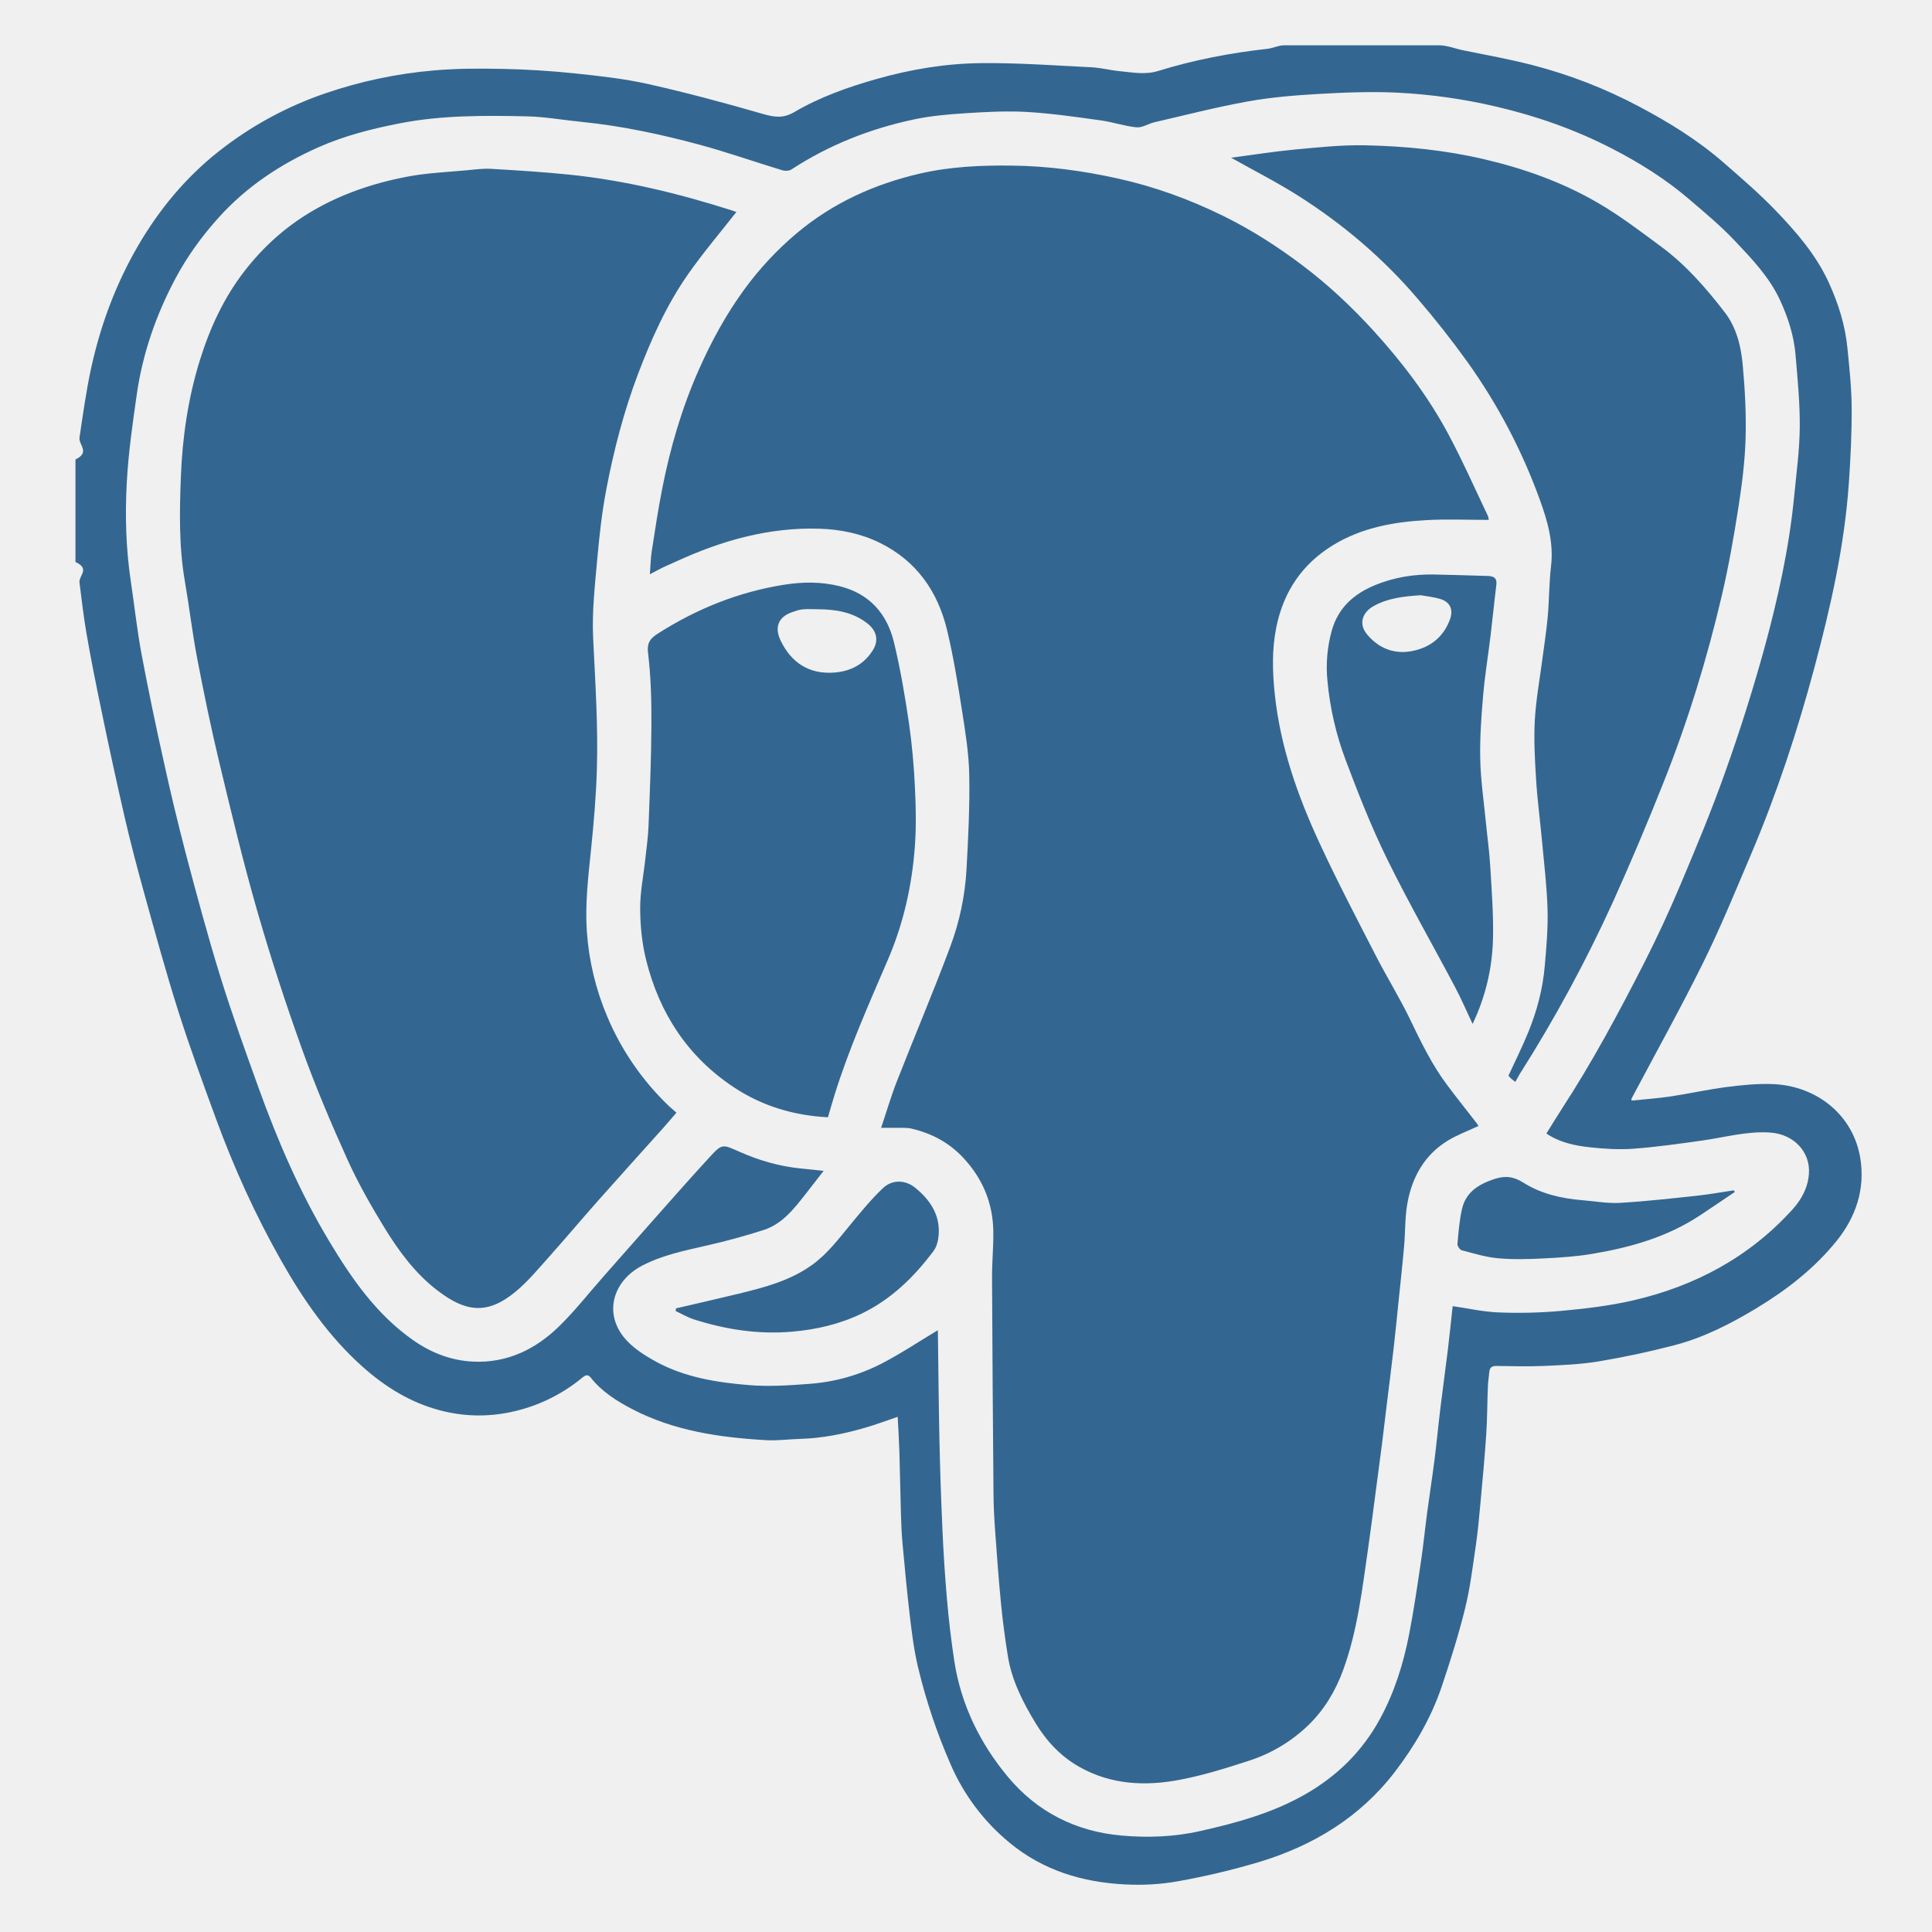
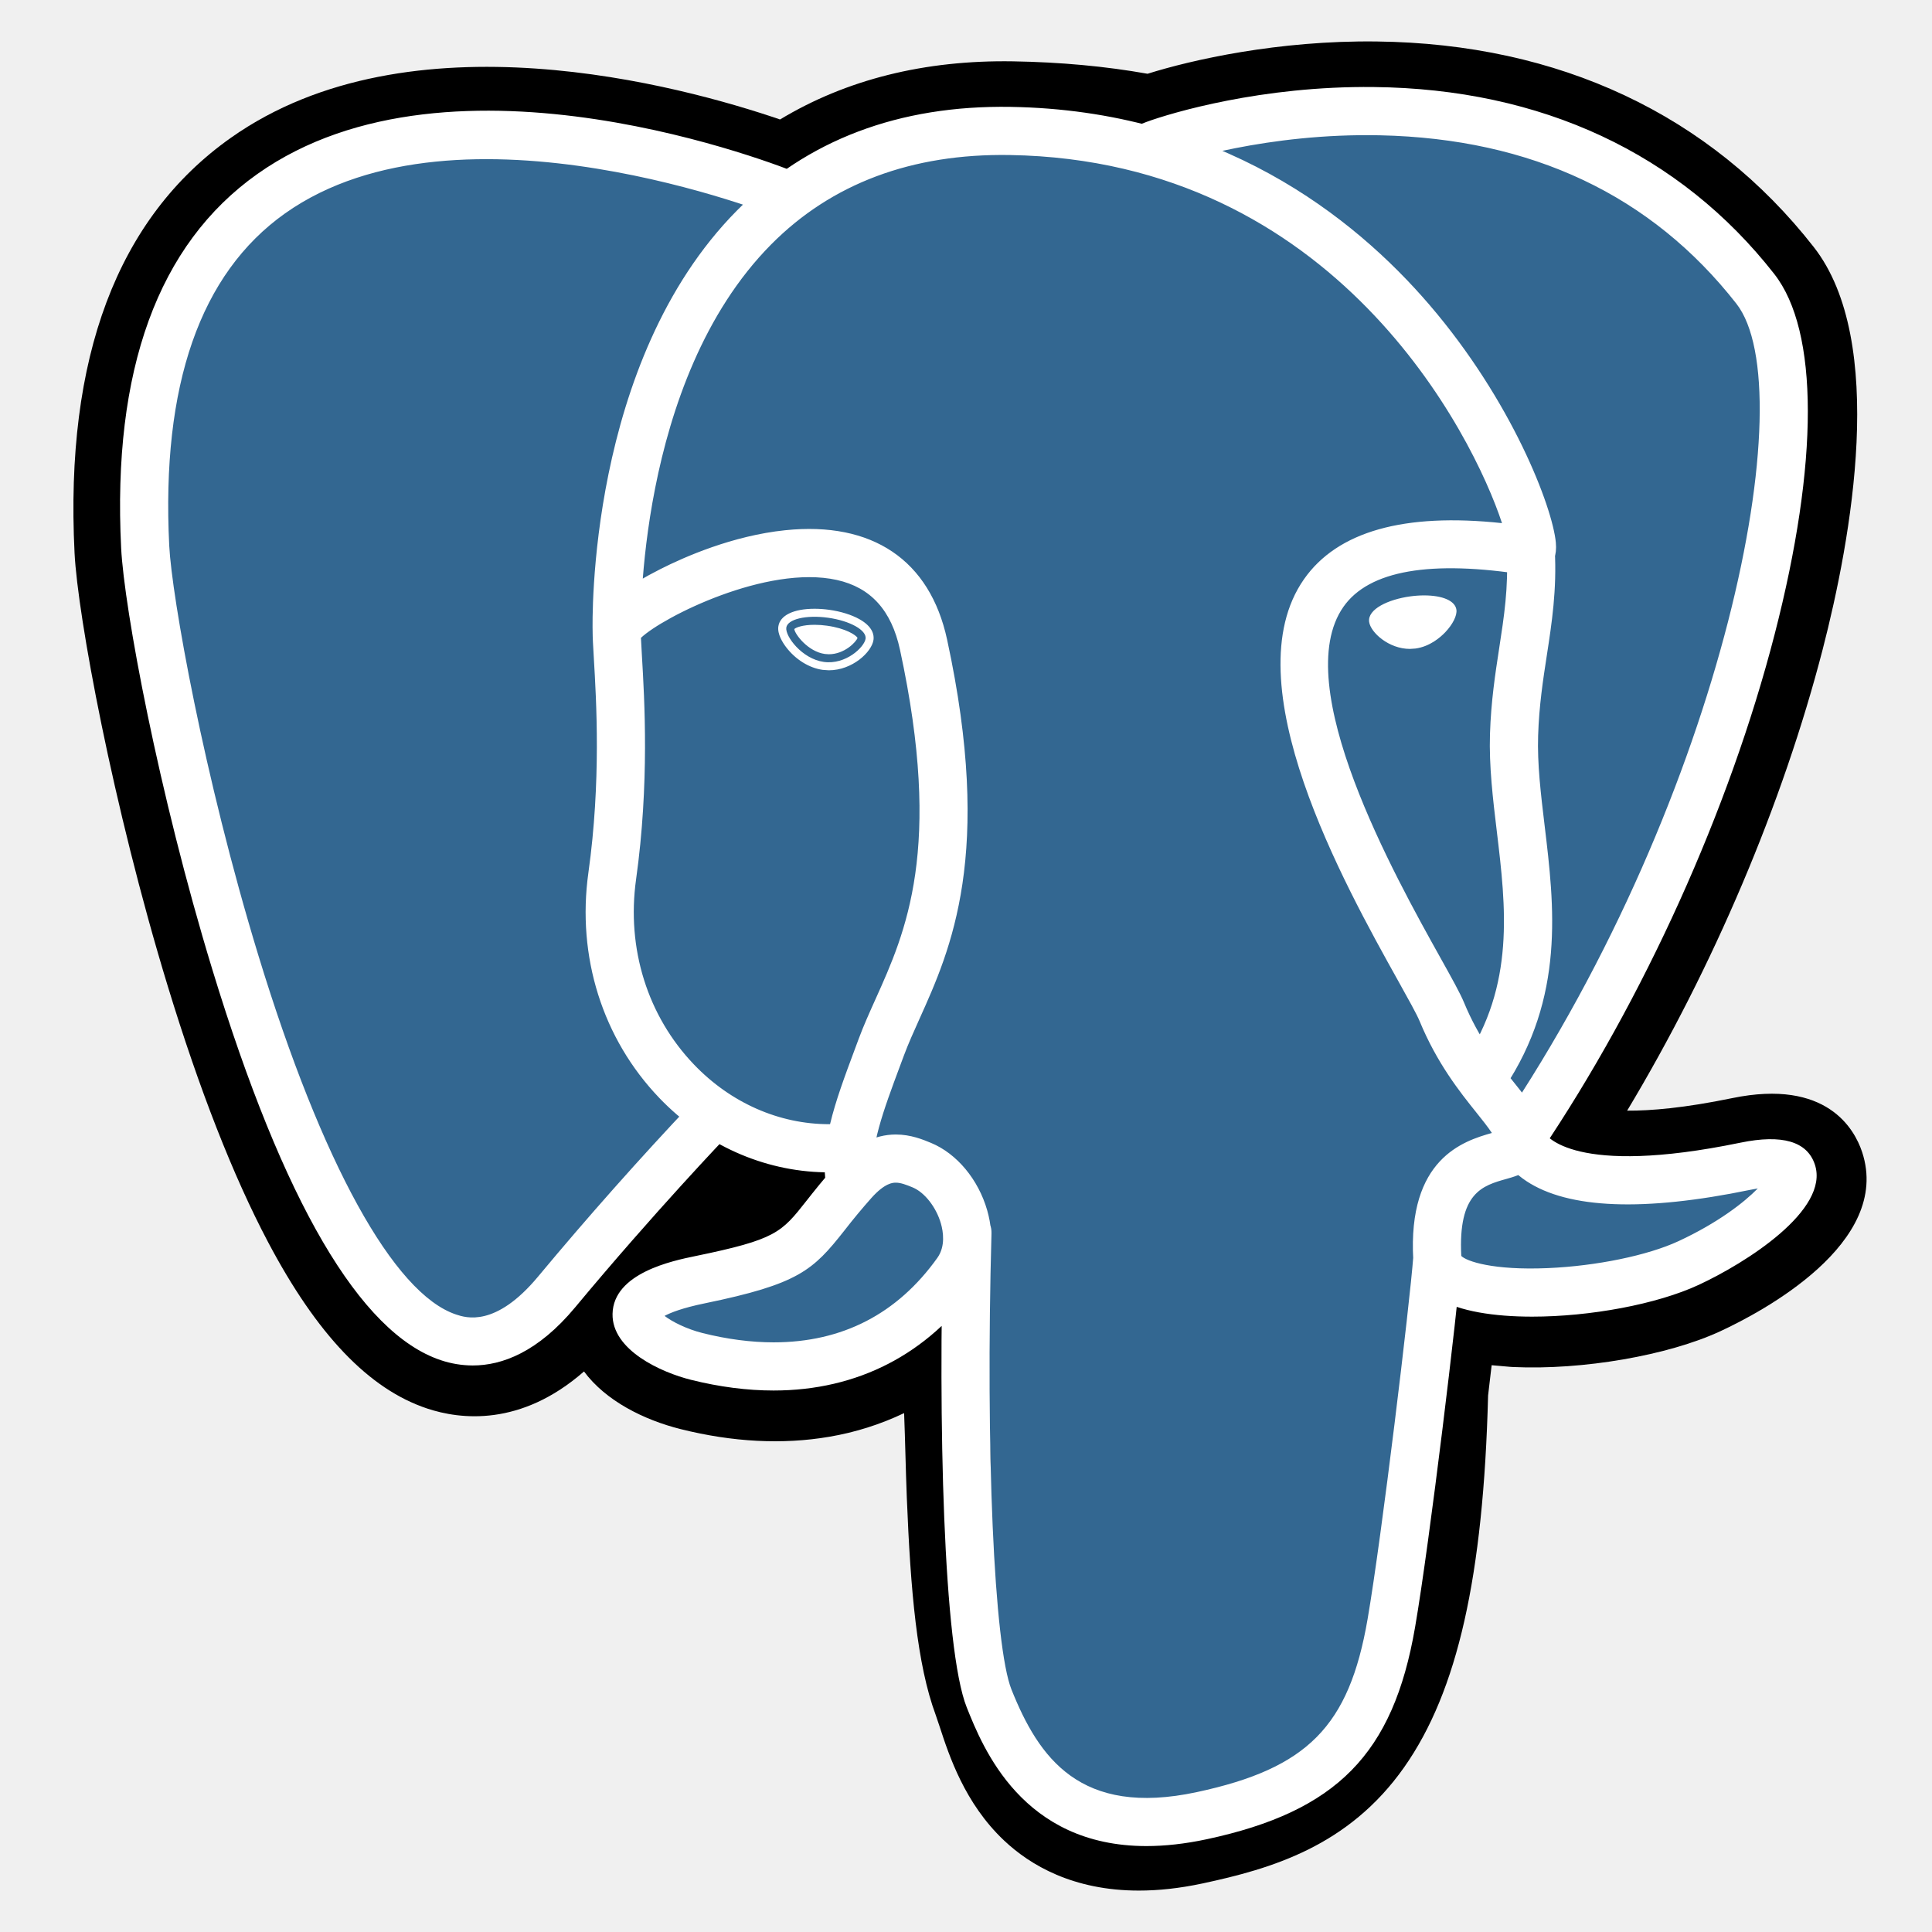
<svg xmlns="http://www.w3.org/2000/svg" viewBox="0 0 128 128">
-   <path fill-rule="evenodd" clip-rule="evenodd" fill="#336791" d="M123.258 76.784c-.45-2.918-2.901-4.829-5.752-4.958-1.032-.047-2.08.061-3.109.192-1.243.158-2.471.438-3.711.623-.857.128-1.726.187-2.582.275l-.021-.111c1.598-3.018 3.263-6.003 4.775-9.064 1.159-2.348 2.151-4.781 3.176-7.194 1.696-3.998 3.051-8.12 4.173-12.309 1.075-4.011 1.995-8.066 2.284-12.227.116-1.662.196-3.331.187-4.995-.008-1.327-.151-2.656-.284-3.979-.15-1.516-.608-2.953-1.242-4.336-.836-1.822-2.132-3.317-3.496-4.737-1.092-1.137-2.293-2.173-3.484-3.208-1.698-1.477-3.607-2.656-5.59-3.703a32.18 32.18 0 00-7.09-2.75c-1.493-.381-3.02-.664-4.532-.966-.544-.11-1.089-.337-1.633-.337H85.086c-.37 0-.737.191-1.11.233-2.452.273-4.875.735-7.228 1.464-.88.273-1.684.101-2.52.024-.641-.059-1.271-.231-1.912-.263-2.442-.122-4.887-.301-7.328-.275-2.339.024-4.654.409-6.918 1.052-1.895.538-3.749 1.195-5.447 2.191-.727.426-1.303.346-2.055.129-2.527-.729-5.072-1.414-7.639-1.989-1.6-.358-3.245-.536-4.879-.707a57.214 57.214 0 00-4.718-.294c-1.538-.033-3.087-.032-4.618.104a30.16 30.16 0 00-7.158 1.513 23.813 23.813 0 00-7.086 3.865c-2.167 1.715-3.905 3.809-5.303 6.2-1.473 2.523-2.483 5.224-3.111 8.061-.34 1.537-.555 3.117-.788 4.678-.073.486.732.972-.268 1.456v6.794c1 .452.208.903.266 1.356.139 1.089.262 2.187.446 3.268.291 1.711.636 3.417.988 5.117a324.86 324.86 0 001.546 7.111c.396 1.72.847 3.43 1.319 5.131.721 2.598 1.431 5.201 2.246 7.77.757 2.387 1.624 4.74 2.484 7.093 1.191 3.255 2.617 6.405 4.327 9.424 1.479 2.614 3.169 5.062 5.436 7.076 1.494 1.327 3.157 2.347 5.093 2.857 1.521.4 3.067.448 4.624.129a10.979 10.979 0 004.824-2.311c.163-.134.342-.236.535.01.735.931 1.719 1.552 2.748 2.089 2.777 1.448 5.803 1.882 8.877 2.059.744.043 1.496-.064 2.246-.085 1.461-.04 2.881-.325 4.278-.729.732-.212 1.447-.481 2.192-.732.039.793.089 1.557.112 2.321l.104 4.166c.019.634.044 1.27.103 1.901.151 1.627.299 3.255.493 4.877.135 1.118.275 2.245.538 3.336a38.176 38.176 0 002.158 6.428 13.81 13.81 0 003.9 5.185c2.22 1.836 4.822 2.619 7.632 2.764 1.162.061 2.357.004 3.501-.204a49.01 49.01 0 005.387-1.275c3.591-1.084 6.695-2.956 9.014-5.981 1.32-1.724 2.404-3.589 3.1-5.648.574-1.701 1.115-3.419 1.545-5.16.34-1.372.508-2.787.715-4.188.137-.927.219-1.863.305-2.797.14-1.517.283-3.033.384-4.553.07-1.058.067-2.121.109-3.181.013-.323.065-.644.095-.966.028-.298.178-.401.482-.396 1.071.016 2.144.044 3.212-.004 1.197-.054 2.405-.105 3.583-.303a56.542 56.542 0 004.99-1.067c1.943-.508 3.725-1.418 5.44-2.455 1.998-1.207 3.819-2.623 5.297-4.447 1.285-1.591 1.894-3.43 1.584-5.438zm-3.412.982c-.066.915-.485 1.699-1.093 2.369-2.869 3.163-6.468 5.082-10.585 6.027-1.564.358-3.178.544-4.779.692a32.093 32.093 0 01-4.114.097c-1.006-.038-2.004-.268-3.032-.416-.103.94-.201 1.919-.32 2.896l-.479 3.745c-.145 1.187-.258 2.378-.407 3.564-.146 1.151-.328 2.298-.481 3.449-.143 1.072-.248 2.149-.407 3.219-.245 1.64-.479 3.284-.799 4.911-.384 1.945-.973 3.829-1.934 5.583-1.172 2.141-2.834 3.772-4.949 4.98-2.18 1.246-4.563 1.894-6.979 2.436-1.71.384-3.472.447-5.204.291-3.004-.272-5.568-1.557-7.506-3.886-1.85-2.223-3.102-4.771-3.55-7.655a63.102 63.102 0 01-.491-4.136 108.067 108.067 0 01-.299-4.62 250.203 250.203 0 01-.197-5.871c-.053-2.406-.07-4.812-.104-7.218l-.006-.092c-1.224.734-2.427 1.538-3.703 2.2a12.392 12.392 0 01-4.798 1.353c-1.318.1-2.653.191-3.965.086-2.151-.173-4.3-.51-6.226-1.569-.781-.43-1.596-.953-2.134-1.64-1.29-1.646-.672-3.726 1.273-4.727 1.344-.693 2.811-.982 4.268-1.319a44.368 44.368 0 003.761-1.029c1.222-.4 1.993-1.391 2.754-2.363l1.206-1.551c-.503-.053-.977-.107-1.451-.151-1.439-.136-2.812-.532-4.125-1.114-1.124-.497-1.141-.551-1.965.343-1.376 1.494-2.714 3.023-4.062 4.542-.992 1.117-1.978 2.241-2.965 3.361-.978 1.108-1.894 2.279-2.947 3.31-1.564 1.531-3.449 2.452-5.698 2.348-1.443-.066-2.764-.572-3.952-1.399-2.452-1.708-4.104-4.097-5.608-6.606-1.927-3.215-3.406-6.64-4.672-10.159-.876-2.432-1.756-4.866-2.521-7.333-.831-2.681-1.56-5.396-2.277-8.11a157.373 157.373 0 01-1.482-6.182 216.117 216.117 0 01-1.464-7.079c-.298-1.599-.471-3.221-.712-4.831-.325-2.17-.385-4.36-.267-6.539.105-1.963.387-3.921.667-5.871.388-2.698 1.277-5.244 2.556-7.648.783-1.473 1.755-2.812 2.879-4.056 1.845-2.042 4.078-3.518 6.562-4.626 1.736-.774 3.57-1.24 5.439-1.604 2.774-.54 5.573-.519 8.373-.461 1.224.025 2.443.248 3.666.369 2.633.262 5.214.816 7.762 1.5 1.857.498 3.676 1.143 5.518 1.703.185.056.456.051.607-.048 2.496-1.629 5.224-2.704 8.125-3.319 1.101-.233 2.237-.335 3.363-.407 1.369-.087 2.749-.167 4.115-.088 1.642.094 3.276.336 4.908.56.792.108 1.565.383 2.359.458.38.036.783-.242 1.185-.335 2.049-.473 4.089-1 6.156-1.374 1.539-.278 3.111-.409 4.676-.499 1.745-.1 3.503-.173 5.247-.089a36.66 36.66 0 016.555.923c2.677.623 5.245 1.528 7.686 2.784 1.824.938 3.558 2.026 5.119 3.364 1.023.878 2.07 1.745 2.994 2.723 1.14 1.206 2.303 2.413 3.018 3.958.538 1.165.922 2.371 1.028 3.647.132 1.586.292 3.178.277 4.766-.014 1.519-.221 3.037-.368 4.552-.334 3.454-1.085 6.833-1.997 10.167a116.972 116.972 0 01-2.589 8.17c-.879 2.481-1.893 4.917-2.918 7.343a80.07 80.07 0 01-2.458 5.303c-1.677 3.286-3.421 6.538-5.438 9.633-.348.535-.678 1.083-1.018 1.629.88.594 1.877.803 2.881.911.955.104 1.929.166 2.883.095 1.527-.113 3.049-.331 4.567-.544 1.504-.21 2.978-.638 4.522-.525 1.542.112 2.645 1.284 2.54 2.729zm-22.013-3.353c-.655-.846-1.323-1.682-1.964-2.538-1.006-1.344-1.729-2.845-2.455-4.353-.688-1.429-1.532-2.782-2.257-4.195-1.265-2.465-2.553-4.922-3.718-7.435-1.465-3.157-2.62-6.426-2.984-9.923-.154-1.48-.193-2.958.106-4.424.479-2.341 1.702-4.172 3.758-5.428 1.907-1.165 4.032-1.541 6.209-1.659 1.351-.073 2.708-.013 4.11-.013l-.047-.237c-.872-1.823-1.687-3.677-2.641-5.457-1.346-2.512-3.068-4.777-4.986-6.877-1.421-1.555-2.96-2.998-4.646-4.273-1.658-1.255-3.405-2.376-5.269-3.293-2.223-1.093-4.538-1.938-6.967-2.477-2.334-.518-4.683-.835-7.077-.861-2.042-.022-4.071.07-6.06.531-3.002.695-5.748 1.931-8.137 3.933a21.143 21.143 0 00-3.517 3.77c-1.196 1.643-2.161 3.417-2.986 5.277-1.132 2.552-1.909 5.208-2.44 7.938-.266 1.361-.474 2.734-.686 4.106-.074.48-.08.971-.123 1.521.369-.192.635-.34.907-.472l.885-.397c2.993-1.369 6.094-2.25 9.427-2.149 1.416.043 2.771.323 4.03.943 2.415 1.191 3.828 3.216 4.442 5.779.424 1.769.714 3.573.996 5.372.221 1.405.447 2.825.473 4.242.037 2.071-.068 4.146-.181 6.216a17.386 17.386 0 01-1.08 5.146c-1.12 2.993-2.368 5.937-3.534 8.913-.385.983-.681 2.001-1.045 3.082.562 0 1.018-.004 1.474.002.178.003.36.008.532.049 1.34.316 2.502.923 3.455 1.954 1.271 1.372 1.938 2.973 1.972 4.826.019 1.027-.089 2.057-.084 3.084.021 4.786.057 9.572.097 14.357.007.782.046 1.565.102 2.346.117 1.635.235 3.271.395 4.902.112 1.157.268 2.312.451 3.461.259 1.628 1 3.077 1.841 4.462.724 1.191 1.665 2.203 2.905 2.901 2.107 1.186 4.376 1.285 6.663.848 1.545-.295 3.062-.769 4.562-1.258a10.128 10.128 0 003.937-2.354c1.051-1.019 1.797-2.261 2.3-3.632.976-2.659 1.28-5.459 1.684-8.237.151-1.04.282-2.083.42-3.125.157-1.186.316-2.371.468-3.556.112-.883.214-1.768.322-2.651.154-1.268.317-2.535.464-3.804.113-.981.209-1.966.309-2.949.129-1.256.268-2.512.379-3.77.086-.955.051-1.927.22-2.864.311-1.718 1.123-3.18 2.646-4.125.637-.395 1.356-.655 2.063-.989l-.12-.186zm-57.597-7.052a17.526 17.526 0 01-1.354-5.622c-.128-1.825.089-3.643.276-5.46.182-1.76.333-3.528.386-5.296.088-2.906-.108-5.808-.247-8.712-.084-1.729.117-3.479.271-5.212.139-1.561.312-3.126.607-4.664.495-2.581 1.152-5.125 2.086-7.591.887-2.338 1.906-4.615 3.345-6.665.986-1.406 2.105-2.72 3.18-4.094l-.319-.113c-3.498-1.111-7.053-1.979-10.709-2.358-1.729-.179-3.464-.284-5.198-.387-.532-.032-1.072.04-1.606.091-1.322.126-2.66.176-3.961.424-2.214.421-4.338 1.129-6.305 2.282-1.766 1.035-3.249 2.373-4.491 3.978-1.372 1.772-2.295 3.776-2.958 5.913-.783 2.521-1.156 5.115-1.257 7.733-.088 2.295-.132 4.603.264 6.889.295 1.702.492 3.422.817 5.117.443 2.311.918 4.617 1.467 6.904.785 3.274 1.569 6.553 2.499 9.787.89 3.099 1.894 6.17 2.982 9.204.89 2.476 1.919 4.906 3.003 7.304.706 1.562 1.561 3.065 2.457 4.528.953 1.553 2.037 3.027 3.508 4.154 1.856 1.423 3.293 1.644 5.179.083.808-.669 1.491-1.495 2.194-2.282 1.117-1.25 2.195-2.534 3.307-3.788 1.416-1.598 2.85-3.179 4.273-4.769.301-.336.59-.682.883-1.022l-.484-.425a17.695 17.695 0 01-4.095-5.931zm53.688-47.569a61.488 61.488 0 013.309 4.204c2 2.809 3.598 5.842 4.775 9.087.521 1.43.937 2.874.751 4.439-.129 1.096-.118 2.208-.215 3.31-.081.917-.226 1.829-.345 2.743-.178 1.378-.436 2.752-.513 4.136-.073 1.317.003 2.648.086 3.968.084 1.341.265 2.676.388 4.015.139 1.518.326 3.036.369 4.557.035 1.249-.076 2.506-.185 3.753-.13 1.502-.511 2.956-1.079 4.351-.399.982-.876 1.934-1.327 2.917l.181.192.275.213.277-.496a93.621 93.621 0 006.222-11.493 186.333 186.333 0 003.287-7.766c1.624-4.064 2.909-8.242 3.903-12.503.446-1.913.787-3.855 1.09-5.797.236-1.518.433-3.054.477-4.586.047-1.625-.043-3.263-.193-4.884-.112-1.224-.414-2.456-1.181-3.451-1.233-1.602-2.564-3.134-4.201-4.346-1.378-1.021-2.751-2.068-4.23-2.927-2.345-1.36-4.883-2.266-7.535-2.883-2.588-.603-5.21-.863-7.849-.918-1.556-.033-3.119.134-4.672.28-1.407.132-2.805.357-4.222.543 1.52.855 3.019 1.615 4.433 2.511 2.973 1.883 5.637 4.149 7.924 6.831zM55.299 72.514c.961-3.073 2.27-6.007 3.538-8.959 1.028-2.394 1.59-4.916 1.777-7.506.093-1.277.067-2.57.004-3.851a44.628 44.628 0 00-.392-4.259c-.266-1.801-.569-3.603-.995-5.371-.462-1.913-1.627-3.245-3.623-3.736-1.216-.299-2.424-.287-3.653-.093-3.002.473-5.75 1.579-8.31 3.199-.515.326-.798.589-.709 1.328.188 1.565.229 3.155.222 4.735-.01 2.236-.105 4.472-.19 6.707-.028.728-.133 1.452-.211 2.177-.12 1.11-.351 2.219-.344 3.327.007 1.142.124 2.311.401 3.417.88 3.507 2.744 6.377 5.799 8.402 1.879 1.245 3.958 1.873 6.24 1.992.155-.524.293-1.019.446-1.509zm-3.586-30.087c-.402-.844-.172-1.543.76-1.867.227-.08.461-.165.697-.188.324-.032.654-.008.982-.008 1.182.006 2.319.171 3.295.923.626.482.794 1.122.389 1.779-.575.932-1.452 1.4-2.529 1.49-1.697.141-2.888-.65-3.594-2.129zm47.04-.308c.136-1.124.245-2.251.384-3.375.056-.452-.182-.574-.561-.585-1.192-.033-2.384-.075-3.576-.097-1.344-.024-2.652.192-3.896.703-1.38.568-2.431 1.478-2.86 2.98a9.042 9.042 0 00-.293 3.41 20.11 20.11 0 001.193 5.176c.834 2.221 1.707 4.441 2.75 6.569 1.413 2.881 3.012 5.67 4.513 8.507.401.757.738 1.547 1.156 2.431a13.783 13.783 0 001.351-5.622c.041-1.61-.088-3.227-.182-4.838-.059-.986-.198-1.966-.294-2.95-.134-1.371-.337-2.741-.368-4.115-.031-1.397.068-2.802.188-4.197.113-1.338.334-2.665.495-3.997zm-2.689-1.082c-.443 1.223-1.39 1.913-2.618 2.116-1.145.188-2.148-.235-2.894-1.148-.531-.65-.328-1.42.468-1.859.914-.506 1.919-.634 3.104-.711.322.059.807.108 1.268.24.669.189.916.692.672 1.362zm-35.422 37.66c-.655-.535-1.521-.566-2.144.021-.773.73-1.453 1.565-2.133 2.388-.785.951-1.521 1.94-2.534 2.677-1.474 1.071-3.192 1.515-4.919 1.935-1.373.334-2.752.644-4.129.965l-.017.178c.409.189.805.425 1.231.56 2.1.665 4.236.996 6.455.808 1.602-.136 3.128-.485 4.574-1.171 1.99-.943 3.521-2.437 4.823-4.175.218-.29.317-.719.343-1.093.089-1.321-.582-2.303-1.55-3.093zm51.751.526c-1.69.181-3.382.373-5.077.47-.818.047-1.648-.109-2.474-.176-1.385-.112-2.737-.42-3.908-1.16-.678-.427-1.241-.475-1.961-.233-1.028.346-1.867.872-2.115 1.986-.169.753-.23 1.533-.298 2.304-.013.136.157.386.287.42.793.209 1.59.456 2.401.529.996.09 2.01.061 3.013.011 1.083-.054 2.173-.124 3.24-.304 2.515-.422 4.948-1.11 7.109-2.536.779-.515 1.551-1.041 2.325-1.562l-.064-.11c-.826.123-1.648.273-2.478.361z" />
+   <path d="M93.809 92.112c.785-6.533.55-7.492 5.416-6.433l1.235.108c3.742.17 8.637-.602 11.513-1.938 6.191-2.873 9.861-7.668 3.758-6.409-13.924 2.873-14.881-1.842-14.881-1.842 14.703-21.815 20.849-49.508 15.543-56.287-14.47-18.489-39.517-9.746-39.936-9.52l-.134.025c-2.751-.571-5.83-.912-9.289-.968-6.301-.104-11.082 1.652-14.709 4.402 0 0-44.683-18.409-42.604 23.151.442 8.841 12.672 66.898 27.26 49.362 5.332-6.412 10.484-11.834 10.484-11.834 2.558 1.699 5.622 2.567 8.834 2.255l.249-.212c-.078.796-.044 1.575.099 2.497-3.757 4.199-2.653 4.936-10.166 6.482-7.602 1.566-3.136 4.355-.221 5.084 3.535.884 11.712 2.136 17.238-5.598l-.22.882c1.474 1.18 1.375 8.477 1.583 13.69.209 5.214.558 10.079 1.621 12.948 1.063 2.868 2.317 10.256 12.191 8.14 8.252-1.764 14.561-4.309 15.136-27.985" />
+   <path d="M75.458 125.256c-4.367 0-7.211-1.689-8.938-3.32-2.607-2.46-3.641-5.629-4.259-7.522l-.267-.79c-1.244-3.358-1.666-8.193-1.916-14.419-.038-.935-.064-1.898-.093-2.919-.021-.747-.047-1.684-.085-2.664a18.8 18.8 0 01-4.962 1.568c-3.079.526-6.389.356-9.84-.507-2.435-.609-4.965-1.871-6.407-3.82-4.203 3.681-8.212 3.182-10.396 2.453-3.853-1.285-7.301-4.896-10.542-11.037-2.309-4.375-4.542-10.075-6.638-16.943-3.65-11.96-5.969-24.557-6.175-28.693C4.292 23.698 7.777 14.44 15.296 9.129 27.157.751 45.128 5.678 51.68 7.915c4.402-2.653 9.581-3.944 15.433-3.851 3.143.051 6.136.327 8.916.823 2.9-.912 8.628-2.221 15.185-2.139 12.081.144 22.092 4.852 28.949 13.615 4.894 6.252 2.474 19.381.597 26.651-2.642 10.226-7.271 21.102-12.957 30.57 1.544.011 3.781-.174 6.961-.831 6.274-1.295 8.109 2.069 8.607 3.575 1.995 6.042-6.677 10.608-9.382 11.864-3.466 1.609-9.117 2.589-13.745 2.377l-.202-.013-1.216-.107-.12 1.014-.116.991c-.311 11.999-2.025 19.598-5.552 24.619-3.697 5.264-8.835 6.739-13.361 7.709-1.544.33-2.947.474-4.219.474zm-9.19-43.671c2.819 2.256 3.066 6.501 3.287 14.434.028.99.054 1.927.089 2.802.106 2.65.355 8.855 1.327 11.477.137.371.26.747.39 1.146 1.083 3.316 1.626 4.979 6.309 3.978 3.931-.843 5.952-1.599 7.534-3.851 2.299-3.274 3.585-9.86 3.821-19.575l4.783.116-4.75-.57.14-1.186c.455-3.91.783-6.734 3.396-8.602 2.097-1.498 4.486-1.353 6.389-1.01-2.091-1.58-2.669-3.433-2.823-4.193l-.399-1.965 1.121-1.663c6.457-9.58 11.781-21.354 14.609-32.304 2.906-11.251 2.02-17.226 1.134-18.356-11.729-14.987-32.068-8.799-34.192-8.097l-.359.194-1.8.335-.922-.191c-2.542-.528-5.366-.82-8.393-.869-4.756-.08-8.593 1.044-11.739 3.431l-2.183 1.655-2.533-1.043c-5.412-2.213-21.308-6.662-29.696-.721-4.656 3.298-6.777 9.76-6.305 19.207.156 3.119 2.275 14.926 5.771 26.377 4.831 15.825 9.221 21.082 11.054 21.693.32.108 1.15-.537 1.976-1.529a270.708 270.708 0 0110.694-12.07l2.77-2.915 3.349 2.225c1.35.897 2.839 1.406 4.368 1.502l7.987-6.812-1.157 11.808c-.026.265-.039.626.065 1.296l.348 2.238-1.51 1.688-.174.196 4.388 2.025 1.836-2.301z" />
+   <path fill="#336791" d="M115.731 77.44c-13.925 2.873-14.882-1.842-14.882-1.842 14.703-21.816 20.849-49.51 15.545-56.287C101.924.823 76.875 9.566 76.457 9.793l-.135.024c-2.751-.571-5.83-.911-9.291-.967-6.301-.103-11.08 1.652-14.707 4.402 0 0-44.684-18.408-42.606 23.151.442 8.842 12.672 66.899 27.26 49.363 5.332-6.412 10.483-11.834 10.483-11.834 2.559 1.699 5.622 2.567 8.833 2.255l.25-.212c-.078.796-.042 1.575.1 2.497-3.758 4.199-2.654 4.936-10.167 6.482-7.602 1.566-3.136 4.355-.22 5.084 3.534.884 11.712 2.136 17.237-5.598l-.221.882c1.473 1.18 2.507 7.672 2.334 13.557-.174 5.885-.29 9.926.871 13.082 1.16 3.156 2.316 10.256 12.192 8.14 8.252-1.768 12.528-6.351 13.124-13.995.422-5.435 1.377-4.631 1.438-9.49l.767-2.3c.884-7.367.14-9.743 5.225-8.638l1.235.108c3.742.17 8.639-.602 11.514-1.938 6.19-2.871 9.861-7.667 3.758-6.408z" />
+   <path fill="#fff" d="M75.957 122.307c-8.232 0-10.84-6.519-11.907-9.185-1.562-3.907-1.899-19.069-1.551-31.503a1.59 1.59 0 011.64-1.55 1.594 1.594 0 011.55 1.639c-.401 14.341.168 27.337 1.324 30.229 1.804 4.509 4.54 8.453 12.275 6.796 7.343-1.575 10.093-4.359 11.318-11.46.94-5.449 2.799-20.951 3.028-24.01a1.593 1.593 0 011.71-1.472 1.597 1.597 0 011.472 1.71c-.239 3.185-2.089 18.657-3.065 24.315-1.446 8.387-5.185 12.191-13.794 14.037-1.463.313-2.792.453-4 .454zM31.321 90.466a6.71 6.71 0 01-2.116-.35c-5.347-1.784-10.44-10.492-15.138-25.885-3.576-11.717-5.842-23.947-6.041-27.922-.589-11.784 2.445-20.121 9.02-24.778 13.007-9.216 34.888-.44 35.813-.062a1.596 1.596 0 01-1.207 2.955c-.211-.086-21.193-8.492-32.768-.285-5.622 3.986-8.203 11.392-7.672 22.011.167 3.349 2.284 15.285 5.906 27.149 4.194 13.742 8.967 22.413 13.096 23.79.648.216 2.62.873 5.439-2.517A245.272 245.272 0 0145.88 73.046a1.596 1.596 0 012.304 2.208c-.048.05-4.847 5.067-10.077 11.359-2.477 2.979-4.851 3.853-6.786 3.853zm69.429-13.445a1.596 1.596 0 01-1.322-2.487c14.863-22.055 20.08-48.704 15.612-54.414-5.624-7.186-13.565-10.939-23.604-11.156-7.433-.16-13.341 1.738-14.307 2.069l-.243.099c-.971.305-1.716-.227-1.997-.849a1.6 1.6 0 01.631-2.025c.046-.027.192-.089.429-.176l-.021.006.021-.007c1.641-.601 7.639-2.4 15.068-2.315 11.108.118 20.284 4.401 26.534 12.388 2.957 3.779 2.964 12.485.019 23.887-3.002 11.625-8.651 24.118-15.497 34.277-.306.457-.81.703-1.323.703zm.76 10.21c-2.538 0-4.813-.358-6.175-1.174-1.4-.839-1.667-1.979-1.702-2.584-.382-6.71 3.32-7.878 5.208-8.411-.263-.398-.637-.866-1.024-1.349-1.101-1.376-2.609-3.26-3.771-6.078-.182-.44-.752-1.463-1.412-2.648-3.579-6.418-11.026-19.773-6.242-26.612 2.214-3.165 6.623-4.411 13.119-3.716C97.6 28.837 88.5 10.625 66.907 10.271c-6.494-.108-11.82 1.889-15.822 5.93-8.96 9.049-8.636 25.422-8.631 25.586a1.595 1.595 0 11-3.19.084c-.02-.727-.354-17.909 9.554-27.916C53.455 9.272 59.559 6.96 66.96 7.081c13.814.227 22.706 7.25 27.732 13.101 5.479 6.377 8.165 13.411 8.386 15.759.165 1.746-1.088 2.095-1.341 2.147l-.576.013c-6.375-1.021-10.465-.312-12.156 2.104-3.639 5.201 3.406 17.834 6.414 23.229.768 1.376 1.322 2.371 1.576 2.985.988 2.396 2.277 4.006 3.312 5.3.911 1.138 1.7 2.125 1.982 3.283.131.23 1.99 2.98 13.021.703 2.765-.57 4.423-.083 4.93 1.45.997 3.015-4.597 6.532-7.694 7.97-2.775 1.29-7.204 2.106-11.036 2.106zm-4.696-4.021c.35.353 2.101.962 5.727.806 3.224-.138 6.624-.839 8.664-1.786 2.609-1.212 4.351-2.567 5.253-3.492l-.5.092c-7.053 1.456-12.042 1.262-14.828-.577a6.162 6.162 0 01-.54-.401c-.302.119-.581.197-.78.253-1.58.443-3.214.902-2.996 5.105zm-45.562 8.915c-1.752 0-3.596-.239-5.479-.71-1.951-.488-5.24-1.957-5.19-4.37.057-2.707 3.994-3.519 5.476-3.824 5.354-1.103 5.703-1.545 7.376-3.67.488-.619 1.095-1.39 1.923-2.314 1.229-1.376 2.572-2.073 3.992-2.073.989 0 1.8.335 2.336.558 1.708.708 3.133 2.42 3.719 4.467.529 1.847.276 3.625-.71 5.006-3.237 4.533-7.886 6.93-13.443 6.93zm-7.222-4.943c.481.372 1.445.869 2.518 1.137 1.631.408 3.213.615 4.705.615 4.546 0 8.196-1.882 10.847-5.594.553-.774.387-1.757.239-2.274-.31-1.083-1.08-2.068-1.873-2.397-.43-.178-.787-.314-1.115-.314-.176 0-.712 0-1.614 1.009a41.146 41.146 0 00-1.794 2.162c-2.084 2.646-3.039 3.544-9.239 4.821-1.513.31-2.289.626-2.674.835zm12.269-7.36a1.596 1.596 0 01-1.575-1.354 8.218 8.218 0 01-.08-.799c-4.064-.076-7.985-1.82-10.962-4.926-3.764-3.927-5.477-9.368-4.699-14.927.845-6.037.529-11.366.359-14.229-.047-.796-.081-1.371-.079-1.769.003-.505.013-1.844 4.489-4.113 1.592-.807 4.784-2.215 8.271-2.576 5.777-.597 9.585 1.976 10.725 7.246 3.077 14.228.244 20.521-1.825 25.117-.385.856-.749 1.664-1.04 2.447l-.257.69c-1.093 2.931-2.038 5.463-1.748 7.354a1.595 1.595 0 01-1.335 1.819l-.244.02zM42.464 42.26l.062 1.139c.176 2.974.504 8.508-.384 14.86-.641 4.585.759 9.06 3.843 12.276 2.437 2.542 5.644 3.945 8.94 3.945h.068c.369-1.555.982-3.197 1.642-4.966l.255-.686c.329-.884.714-1.74 1.122-2.646 1.991-4.424 4.47-9.931 1.615-23.132-.565-2.615-1.936-4.128-4.189-4.627-4.628-1.022-11.525 2.459-12.974 3.837zm9.63-.677c-.08.564 1.033 2.07 2.485 2.271 1.449.203 2.689-.975 2.768-1.539.079-.564-1.033-1.186-2.485-1.388-1.451-.202-2.691.092-2.768.656zm2.818 2.826l-.407-.028c-.9-.125-1.81-.692-2.433-1.518-.219-.29-.576-.852-.505-1.354.101-.736.999-1.177 2.4-1.177.313 0 .639.023.967.069.766.106 1.477.327 2.002.62.91.508.977 1.075.936 1.368-.112.813-1.405 2.02-2.96 2.02zm-2.289-2.732c.045.348.907 1.496 2.029 1.651l.261.018c1.036 0 1.81-.815 1.901-1.082-.096-.182-.762-.634-2.025-.81a5.823 5.823 0 00-.821-.059c-.812 0-1.243.183-1.345.282zm43.605-1.245c.079.564-1.033 2.07-2.484 2.272-1.45.202-2.691-.975-2.771-1.539-.076-.564 1.036-1.187 2.486-1.388 1.45-.203 2.689.092 2.769.655zm-2.819 2.56c-1.396 0-2.601-1.086-2.7-1.791-.115-.846 1.278-1.489 2.712-1.688.316-.044.629-.066.93-.066 1.238 0 2.058.363 2.14.949.053.379-.238.964-.739 1.492-.331.347-1.026.948-1.973 1.079l-.37.025zm.943-3.013c-.276 0-.564.021-.856.061-1.441.201-2.301.779-2.259 1.089.048.341.968 1.332 2.173 1.332l.297-.021c.787-.109 1.378-.623 1.66-.919.443-.465.619-.903.598-1.052-.028-.198-.56-.49-1.613-.49zm3.965 32.843a1.594 1.594 0 01-1.324-2.483c3.398-5.075 2.776-10.25 2.175-15.255-.257-2.132-.521-4.337-.453-6.453.07-2.177.347-3.973.614-5.71.317-2.058.617-4.002.493-6.31a1.595 1.595 0 113.186-.172c.142 2.638-.197 4.838-.525 6.967-.253 1.643-.515 3.342-.578 5.327-.061 1.874.178 3.864.431 5.97.64 5.322 1.365 11.354-2.691 17.411a1.596 1.596 0 01-1.328.708z" />
</svg>
